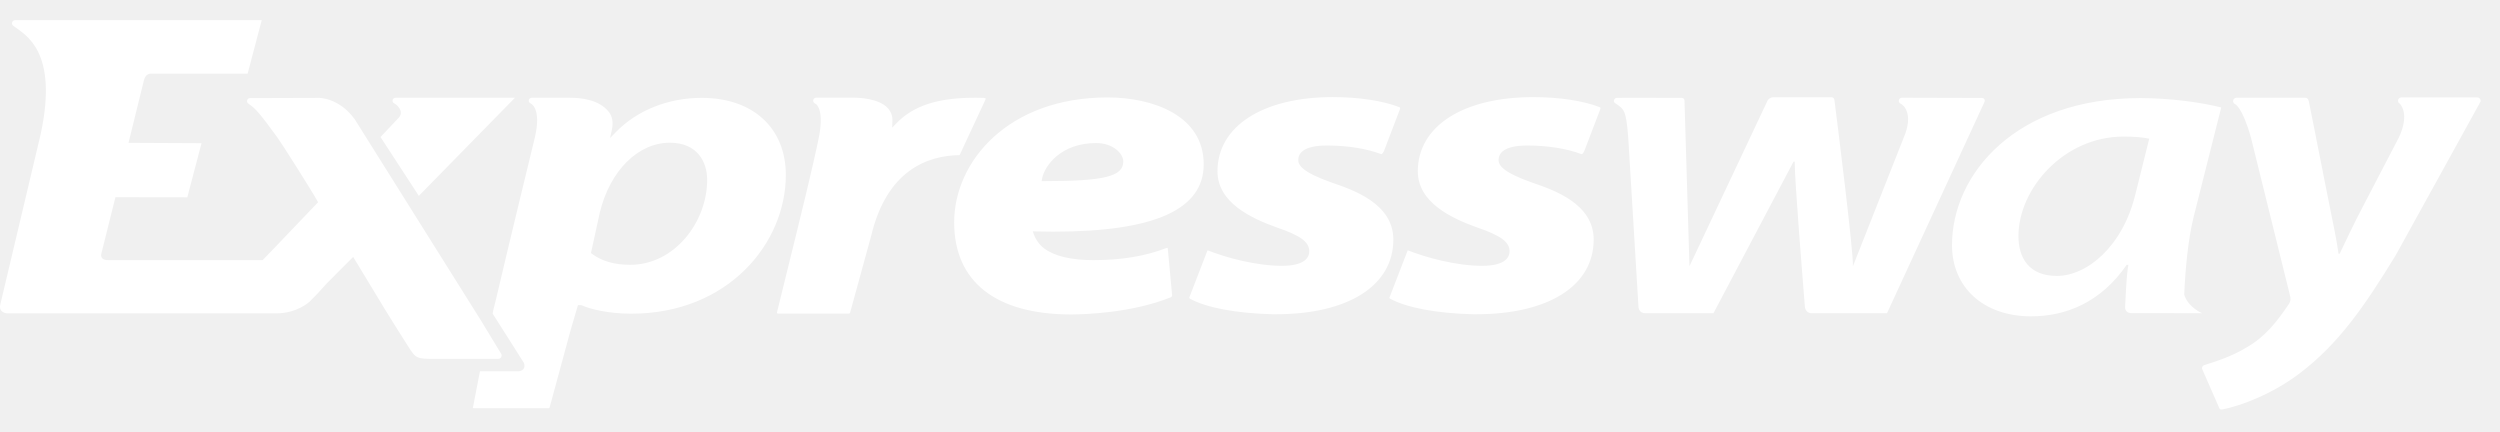
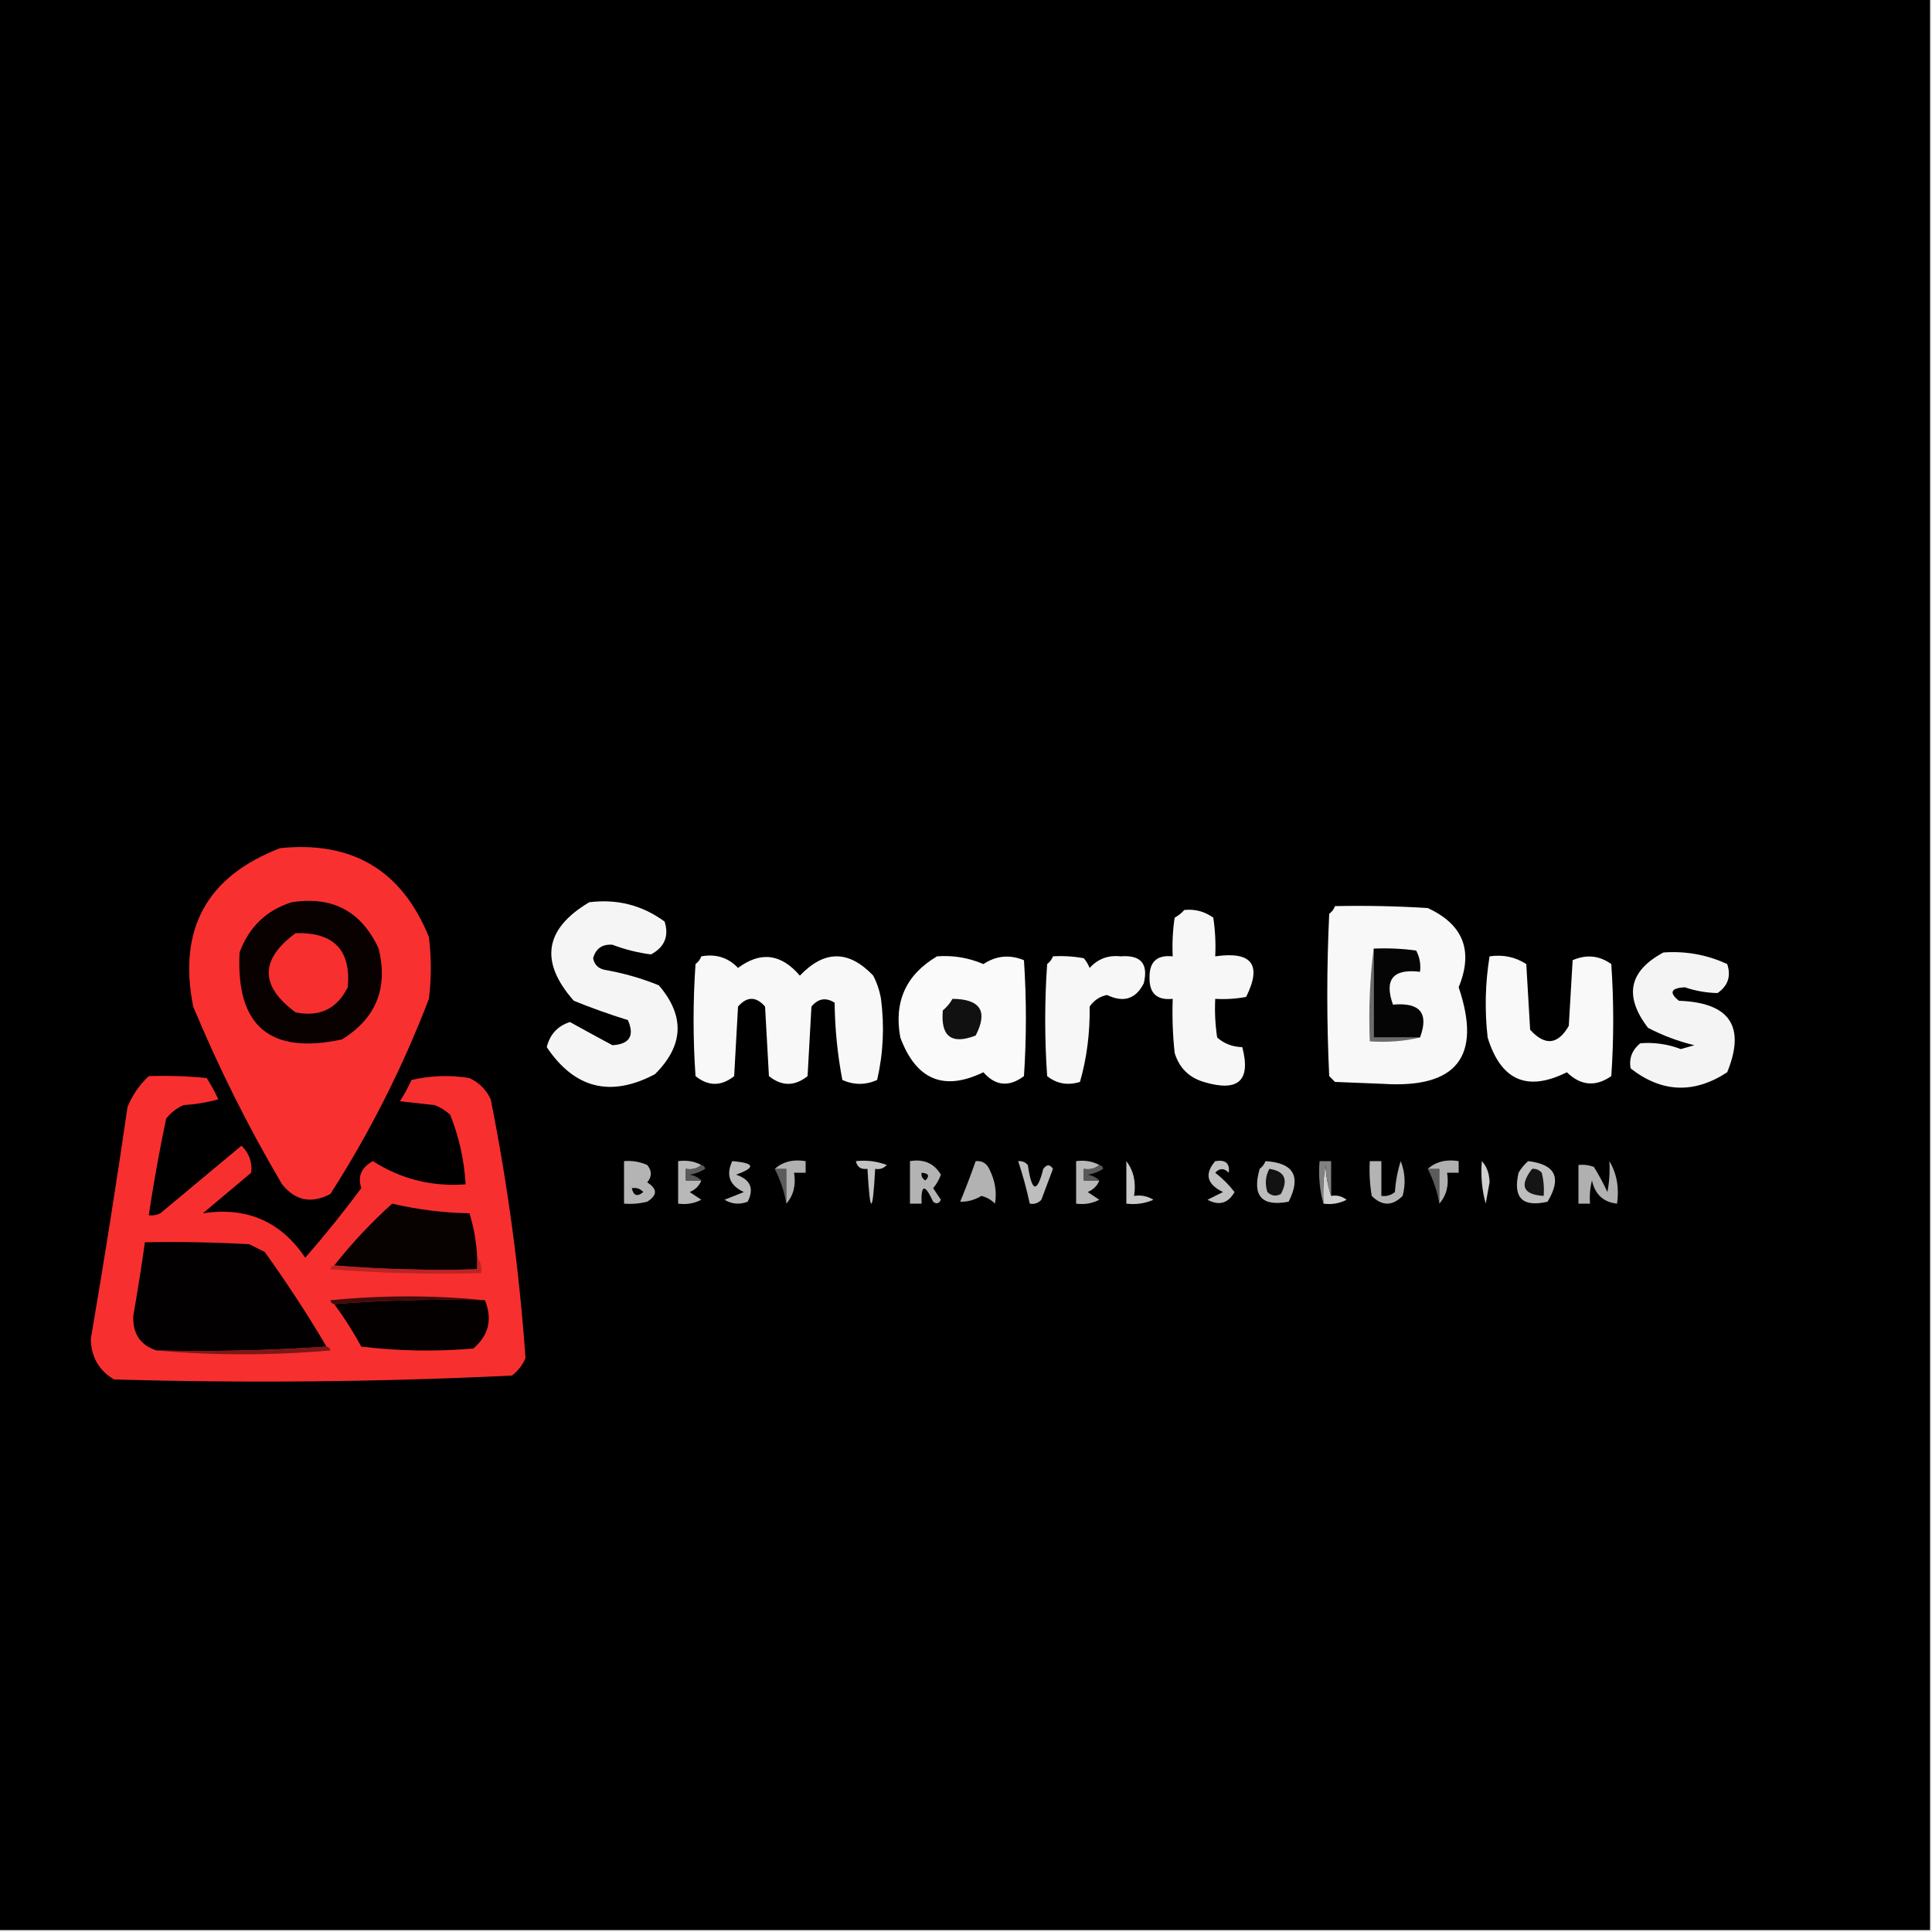
- <svg xmlns="http://www.w3.org/2000/svg" fill="#fff" viewBox="0 0 116 20" class="logo" aria-label="Expressway logotype" data-v-8df21f74="">
-   <path d="M98.899 14.528l3.279.005s-.65-.269-.83-.86c.046-1.087.165-2.516.443-3.634l1.274-5.053c-.944-.239-2.398-.435-3.748-.435-5.785 0-8.744 3.52-8.744 6.824 0 1.952 1.454 3.303 3.67 3.303 1.578 0 3.212-.616 4.434-2.387h.078c-.109.684-.114 1.409-.15 1.942.005-.005-.041.295.294.295zm.19-5.545c-.587 2.47-2.268 3.82-3.65 3.82-1.298 0-1.783-.838-1.783-1.848 0-2.21 2.119-4.618 4.872-4.618.51 0 .917.036 1.196.098l-.634 2.548zm-6.995-4.308c0 .015-.005.031-.01.047-.006.01-4.527 9.811-4.527 9.811h-3.495c-.299 0-.315-.3-.315-.3-.097-1.227-.474-5.83-.474-6.736h-.051l-3.717 7.036h-3.166c-.309 0-.314-.3-.314-.3l-.475-7.85c-.103-1.315-.2-1.3-.567-1.573-.113-.047-.098-.135-.098-.135a.148.148 0 01.13-.135c.05-.005 2.072 0 2.072 0h.933c.082 0 .14.047.14.13l.231 7.683 3.63-7.699s.092-.14.257-.14h2.702s.123-.01.139.14c.129 1.005.892 7.088.856 7.7l2.36-5.976c.47-1.102-.02-1.512-.138-1.563-.006 0-.098-.042-.093-.14 0-.083.067-.14.15-.14l3.7.01c.088 0 .14.047.14.13zm11.605.15a.149.149 0 01-.083-.135c0-.082.067-.155.155-.155h3.196c.072 0 .129.052.144.12.006.01.011.015.016.025l.912 4.603c.222 1.082.372 1.817.47 2.49h.051c.299-.61.598-1.284 1.17-2.366l1.562-2.998c0-.005.006-.005.006-.01.546-1.134.051-1.59.051-1.59a.153.153 0 01-.082-.134c0-.083.067-.155.154-.155h3.527c.082 0 .154.067.154.155 0 .031-.01.057-.026.078l-3.907 7.077c-1.47 2.408-2.655 4.112-4.439 5.473-1.315 1.005-2.774 1.523-3.573 1.688a.25.25 0 01-.062.01c-.072 0-.103 0-.144-.119l-.773-1.765c0-.01-.005-.02-.005-.031a.15.15 0 01.103-.145c.541-.166 1.325-.42 1.995-.839.82-.471 1.376-1.165 1.923-1.983.103-.145.103-.27.051-.45l-1.804-7.296c-.402-1.429-.742-1.548-.742-1.548zM59.053 14.581c-1.686-.041-3.088-.305-3.836-.72a.155.155 0 01-.04-.041l.83-2.149a.17.17 0 01.025-.057c.845.337 2.248.72 3.449.72 1.103 0 1.268-.42 1.268-.673 0-.435-.407-.735-1.51-1.108-1.181-.425-2.748-1.15-2.748-2.605 0-2.091 2.103-3.443 5.351-3.443 1.206 0 2.335.171 3.098.471.01.006.047.016.01.11l-.721 1.889c-.026.072-.088.176-.134.176-.005 0-.016 0-.026-.005-.675-.254-1.562-.394-2.495-.394-1.103 0-1.335.368-1.335.673 0 .233.175.56 1.552 1.046 1 .342 2.86.974 2.86 2.646 0 2.133-2.087 3.464-5.448 3.464h-.15zm9.445 0c3.36 0 5.449-1.325 5.449-3.464 0-1.672-1.861-2.304-2.861-2.646-1.377-.486-1.552-.813-1.552-1.046 0-.305.232-.673 1.335-.673.933 0 1.82.14 2.495.394.01.005.02.005.026.005.052 0 .108-.104.134-.176l.722-1.89c.036-.093 0-.103-.01-.109-.764-.3-1.893-.47-3.099-.47-3.253 0-5.351 1.35-5.351 3.442 0 1.45 1.567 2.18 2.748 2.605 1.098.373 1.51.673 1.51 1.108 0 .248-.165.673-1.273.673-1.201 0-2.604-.383-3.45-.72 0 0-.01.01-.025.057l-.83 2.149c0 .01.02.031.041.041.753.415 2.15.679 3.836.72h.155zM44.49 7.182l1.185-2.553c.02-.04.016-.062.016-.062 0-.01-.042-.026-.072-.026-.114-.005-.212-.005-.32-.005h-.113l-.696 2.646zm1.154-2.64c-.113-.006-.211-.006-.32-.006h-.113c-1.727 0-2.84.383-3.614 1.18l-.2.208.01-.29a.814.814 0 00-.227-.632c-.418-.435-1.31-.47-1.572-.47h-1.722c-.088 0-.155.05-.155.139 0 .057.03.098.082.13 0 0 .006 0 .01.005.006 0 .006 0 .011.005.088.041.402.352.16 1.569-.083.409-.315 1.511-1.052 4.499l-.892 3.62s0 .025.006.035c.005.006.025.016.067.016h3.263c.015 0 .051 0 .067-.073l.974-3.551c.727-3.03 2.614-3.708 4.099-3.728l1.196-2.569c.02-.041.015-.062.015-.062-.026-.01-.062-.026-.093-.026zm8.682 9.252c.067-.026.062-.098.057-.13l-.196-2.112c-.005-.052-.016-.052-.026-.052a.122.122 0 00-.046.01c-.98.379-2.083.56-3.382.56-1.026 0-1.794-.181-2.279-.539a1.472 1.472 0 01-.48-.647l-.05-.15.159.005c.273.005.541.01.804.01 4.686 0 6.965-1.025 6.965-3.127 0-2.288-2.402-3.101-4.46-3.101-4.624 0-7.119 2.982-7.119 5.794 0 2.76 1.933 4.276 5.439 4.276.613-.005 2.784-.062 4.614-.797zm-2.207-6.317v.02c0 .69-.886.907-3.655.907h-.134l.026-.13c.113-.574.861-1.636 2.5-1.636.8-.005 1.263.503 1.263.84zm-15.657.647c0 3.164-2.68 6.431-7.17 6.431-1.063 0-1.903-.212-2.3-.388l-.02-.01h-.155l-.34 1.16-.964 3.551c-.01.052-.031.073-.062.073h-3.46c-.036 0-.051-.01-.051-.01l.33-1.704h1.804c.145-.021.206-.083.232-.135.062-.114.005-.243 0-.259l-1.448-2.283c.01-.042.02-.078.025-.12 0-.01-.005-.02 0-.02l.13-.518c.592-2.537 1.793-7.466 1.804-7.512.324-1.383-.196-1.58-.196-1.58-.047-.026-.088-.067-.088-.13 0-.082.067-.134.15-.134h1.763c.546 0 1.34.093 1.789.637.185.223.227.513.154.86l-.082.372.268-.274c.995-1.025 2.449-1.59 3.975-1.59 2.381-.005 3.913 1.393 3.913 3.583zm-3.65.218c0-.829-.453-1.72-1.732-1.72-1.474 0-2.778 1.3-3.248 3.237l-.412 1.884.057.042c.453.336 1.046.502 1.763.502 2.052.005 3.573-1.983 3.573-3.945zM18.709 4.536H18.367c-.087 0-.154.052-.154.135 0 .057.025.093.077.124 0 0 .005 0 .01.005 0 0 .005 0 .01.006.062.025.48.352.186.662-.433.456-.84.89-.84.89l1.778 2.73 4.46-4.552h-5.186zm4.547 11.883l-.939-1.548-5.856-9.335c-.737-1.015-1.66-.994-1.66-.994l-3.202.01a.139.139 0 00-.139.14c0 .052.031.098.077.124l.006.005c.34.238.52.45 1.34 1.574.211.295 1.583 2.454 1.877 2.988l-1.95 2.04-.623.647H5.02c-.428 0-.314-.316-.314-.316l.65-2.604 3.335.005.66-2.511-3.388-.016.717-2.91c.077-.31.304-.3.304-.3h4.506l.655-2.485H.705a.15.15 0 00-.15.15c0 .052.031.098.072.124.568.42 2.083 1.165 1.264 5.002L.04 14.017l-.026.114c-.093.383.31.409.31.409h12.49c.985 0 1.552-.544 1.552-.544.211-.202.505-.513.804-.854l1.217-1.222c1.577 2.614 1.577 2.614 2.526 4.11.392.622.392.622 1.35.622h2.857a.152.152 0 00.154-.155c.01-.026-.005-.057-.02-.078z" />
+ <svg xmlns="http://www.w3.org/2000/svg" version="1.1" width="500px" height="500px" style="shape-rendering:geometricPrecision; text-rendering:geometricPrecision; image-rendering:optimizeQuality; fill-rule:evenodd; clip-rule:evenodd">
+   <g>
+     <path style="opacity:1" fill="#000000" d="M -0.5,-0.5 C 166.167,-0.5 332.833,-0.5 499.5,-0.5C 499.5,166.167 499.5,332.833 499.5,499.5C 332.833,499.5 166.167,499.5 -0.5,499.5C -0.5,332.833 -0.5,166.167 -0.5,-0.5 Z" />
+   </g>
+   <g>
+     <path style="opacity:1" fill="#f93030" d="M 72.5,219.5 C 91.197,217.59 104.031,225.257 111,242.5C 111.667,247.833 111.667,253.167 111,258.5C 104.208,276.251 95.708,293.084 85.5,309C 80.587,311.587 76.42,310.753 73,306.5C 64.263,291.693 56.597,276.36 50,260.5C 46.017,240.462 53.517,226.795 72.5,219.5 Z" />
+   </g>
+   <g>
+     <path style="opacity:1" fill="#080100" d="M 75.5,233.5 C 86.045,231.855 93.545,235.855 98,245.5C 100.486,255.726 97.319,263.559 88.5,269C 69.862,273.028 61.028,265.528 62,246.5C 64.442,239.888 68.942,235.555 75.5,233.5 Z" />
+   </g>
+   <g>
+     <path style="opacity:1" fill="#f5f5f5" d="M 152.5,233.5 C 159.724,232.597 166.224,234.264 172,238.5C 173.176,242.26 172.01,245.093 168.5,247C 165.178,246.595 161.845,245.762 158.5,244.5C 155.864,244.306 154.197,245.472 153.5,248C 153.82,249.653 154.82,250.653 156.5,251C 161.323,251.83 165.989,253.164 170.5,255C 177.305,262.921 176.971,270.587 169.5,278C 158.035,284.065 148.701,281.732 141.5,271C 142.316,267.686 144.316,265.519 147.5,264.5C 151.197,266.55 154.863,268.55 158.5,270.5C 162.94,270.231 164.273,268.064 162.5,264C 157.768,262.534 153.102,260.867 148.5,259C 139.577,248.882 140.91,240.382 152.5,233.5 Z" />
+   </g>
+   <g>
+     <path style="opacity:1" fill="#f8f8f8" d="M 345.5,234.5 C 353.507,234.334 361.507,234.5 369.5,235C 378.705,239.248 381.372,246.082 377.5,255.5C 383.543,273.374 377.043,281.707 358,280.5C 353.833,280.333 349.667,280.167 345.5,280C 345,279.5 344.5,279 344,278.5C 343.333,264.5 343.333,250.5 344,236.5C 344.717,235.956 345.217,235.289 345.5,234.5 Z" />
+   </g>
+   <g>
+     <path style="opacity:1" fill="#f7f7f7" d="M 306.5,235.5 C 309.272,235.22 311.772,235.887 314,237.5C 314.498,240.817 314.665,244.15 314.5,247.5C 323.99,246.138 326.657,249.638 322.5,258C 319.854,258.497 317.187,258.664 314.5,258.5C 314.335,261.85 314.502,265.183 315,268.5C 316.786,270.099 318.953,270.933 321.5,271C 323.793,279.699 320.46,282.699 311.5,280C 307.667,278.833 305.167,276.333 304,272.5C 303.501,267.845 303.334,263.179 303.5,258.5C 299.42,258.919 297.42,257.086 297.5,253C 297.42,248.914 299.42,247.081 303.5,247.5C 303.335,244.15 303.502,240.817 304,237.5C 304.995,236.934 305.828,236.267 306.5,235.5 Z" />
+   </g>
+   <g>
+     <path style="opacity:1" fill="#f72f2f" d="M 76.5,241.5 C 86.387,241.217 90.887,245.884 90,255.5C 87.225,261.099 82.725,263.265 76.5,262C 67.232,255.171 67.232,248.338 76.5,241.5 Z" />
+   </g>
+   <g>
+     <path style="opacity:1" fill="#6c6c6c" d="M 355.5,245.5 C 355.5,253.167 355.5,260.833 355.5,268.5C 359.5,268.5 363.5,268.5 367.5,268.5C 363.366,269.485 359.032,269.818 354.5,269.5C 354.174,261.316 354.508,253.316 355.5,245.5 Z" />
+   </g>
+   <g>
+     <path style="opacity:1" fill="#050505" d="M 355.5,245.5 C 359.182,245.335 362.848,245.501 366.5,246C 367.406,247.699 367.739,249.533 367.5,251.5C 360.512,250.648 358.178,253.481 360.5,260C 367.505,259.369 369.838,262.202 367.5,268.5C 363.5,268.5 359.5,268.5 355.5,268.5C 355.5,260.833 355.5,253.167 355.5,245.5 Z" />
+   </g>
+   <g>
+     <path style="opacity:1" fill="#f8f8f8" d="M 181.5,247.5 C 185.287,246.814 188.454,247.814 191,250.5C 196.835,246.146 202.168,246.812 207,252.5C 213.333,245.833 219.667,245.833 226,252.5C 226.973,254.392 227.64,256.392 228,258.5C 228.924,265.608 228.591,272.608 227,279.5C 224,280.833 221,280.833 218,279.5C 216.745,272.941 216.078,266.274 216,259.5C 213.733,258.065 211.733,258.398 210,260.5C 209.667,266.5 209.333,272.5 209,278.5C 205.667,281.167 202.333,281.167 199,278.5C 198.667,272.5 198.333,266.5 198,260.5C 195.667,257.833 193.333,257.833 191,260.5C 190.667,266.5 190.333,272.5 190,278.5C 186.667,281.167 183.333,281.167 180,278.5C 179.333,268.833 179.333,259.167 180,249.5C 180.717,248.956 181.217,248.289 181.5,247.5 Z" />
+   </g>
+   <g>
+     <path style="opacity:1" fill="#fafafa" d="M 242.5,247.5 C 246.675,247.188 250.675,247.855 254.5,249.5C 257.807,247.316 261.307,246.983 265,248.5C 265.667,258.5 265.667,268.5 265,278.5C 261.135,281.398 257.635,281.065 254.5,277.5C 244.247,282.468 237.08,279.468 233,268.5C 231.292,259.252 234.459,252.252 242.5,247.5 Z" />
+   </g>
+   <g>
+     <path style="opacity:1" fill="#f7f7f7" d="M 272.5,247.5 C 275.187,247.336 277.854,247.503 280.5,248C 281.126,248.75 281.626,249.584 282,250.5C 284.133,248.147 286.8,247.147 290,247.5C 295.257,247.089 297.257,249.422 296,254.5C 293.924,258.558 290.757,259.558 286.5,257.5C 284.617,257.876 283.117,258.876 282,260.5C 282.106,267.279 281.273,273.779 279.5,280C 276.331,280.978 273.497,280.478 271,278.5C 270.333,268.833 270.333,259.167 271,249.5C 271.717,248.956 272.217,248.289 272.5,247.5 Z" />
+   </g>
+   <g>
+     <path style="opacity:1" fill="#f9f9f9" d="M 385.5,247.5 C 389.007,246.994 392.174,247.66 395,249.5C 395.333,255.167 395.667,260.833 396,266.5C 399.843,270.729 403.177,270.395 406,265.5C 406.333,259.833 406.667,254.167 407,248.5C 410.565,246.947 413.899,247.28 417,249.5C 417.667,259.167 417.667,268.833 417,278.5C 412.932,281.325 409.099,280.992 405.5,277.5C 395.244,282.627 388.411,279.627 385,268.5C 384.205,261.42 384.372,254.42 385.5,247.5 Z" />
+   </g>
+   <g>
+     <path style="opacity:1" fill="#f4f4f4" d="M 430.5,246.5 C 436.287,246.085 441.787,247.085 447,249.5C 448.041,252.636 447.207,255.136 444.5,257C 441.655,256.951 438.822,256.451 436,255.5C 432.398,255.721 431.898,256.888 434.5,259C 447.666,259.457 451.833,265.624 447,277.5C 438.394,283.13 430.061,282.797 422,276.5C 421.542,273.904 422.375,271.737 424.5,270C 428.09,269.704 431.59,270.204 435,271.5C 436.167,271.167 437.333,270.833 438.5,270.5C 434.318,269.495 430.318,267.995 426.5,266C 420.216,257.781 421.549,251.281 430.5,246.5 Z" />
+   </g>
+   <g>
+     <path style="opacity:1" fill="#111111" d="M 246.5,258.5 C 253.745,258.555 255.745,261.722 252.5,268C 246.24,270.412 243.407,268.245 244,261.5C 245.045,260.627 245.878,259.627 246.5,258.5 Z" />
+   </g>
+   <g>
+     <path style="opacity:1" fill="#f82f2f" d="M 38.5,278.5 C 43.511,278.334 48.511,278.501 53.5,279C 54.627,280.753 55.627,282.587 56.5,284.5C 53.553,285.321 50.553,285.821 47.5,286C 45.714,286.785 44.214,287.951 43,289.5C 41.257,297.772 39.757,306.105 38.5,314.5C 39.552,314.649 40.552,314.483 41.5,314C 48.5,308.167 55.5,302.333 62.5,296.5C 64.501,298.487 65.335,300.82 65,303.5C 60.833,307 56.667,310.5 52.5,314C 63.858,312.268 72.692,316.101 79,325.5C 84.073,319.683 88.907,313.683 93.5,307.5C 92.507,304.469 93.507,302.136 96.5,300.5C 103.785,305.159 111.785,307.159 120.5,306.5C 120.138,300.218 118.804,294.218 116.5,288.5C 115.335,287.416 114.002,286.583 112.5,286C 109.5,285.667 106.5,285.333 103.5,285C 104.627,283.247 105.627,281.413 106.5,279.5C 111.467,278.338 116.467,278.171 121.5,279C 124,280.167 125.833,282 127,284.5C 131.422,306.69 134.422,329.023 136,351.5C 135.215,353.286 134.049,354.786 132.5,356C 98.252,357.653 63.918,357.986 29.5,357C 25.576,354.657 23.576,351.157 23.5,346.5C 26.921,326.541 30.088,306.541 33,286.5C 34.243,283.424 36.077,280.757 38.5,278.5 Z" />
+   </g>
+   <g>
+     <path style="opacity:1" fill="#b4b4b4" d="M 161.5,300.5 C 163.591,300.318 165.591,300.652 167.5,301.5C 168.747,303.006 168.747,304.506 167.5,306C 170.167,307.667 170.167,309.333 167.5,311C 165.527,311.495 163.527,311.662 161.5,311.5C 161.5,307.833 161.5,304.167 161.5,300.5 Z" />
+   </g>
+   <g>
+     <path style="opacity:1" fill="#b8b8b8" d="M 181.5,301.5 C 180.432,302.434 179.099,302.768 177.5,302.5C 177.5,303.5 177.5,304.5 177.5,305.5C 178.833,305.5 180.167,305.5 181.5,305.5C 180.993,306.859 179.993,307.859 178.5,308.5C 179.5,309.167 180.5,309.833 181.5,310.5C 179.604,311.466 177.604,311.799 175.5,311.5C 175.5,307.833 175.5,304.167 175.5,300.5C 177.735,300.205 179.735,300.539 181.5,301.5 Z" />
+   </g>
+   <g>
+     <path style="opacity:1" fill="#c3c3c3" d="M 221.5,300.5 C 224.247,300.187 226.914,300.52 229.5,301.5C 228.675,302.386 227.675,302.719 226.5,302.5C 225.833,314.5 225.167,314.5 224.5,302.5C 222.821,302.715 221.821,302.048 221.5,300.5 Z" />
+   </g>
+   <g>
+     <path style="opacity:1" fill="#b3b3b3" d="M 235.5,300.5 C 239.07,299.893 241.737,301.06 243.5,304C 243.05,305.285 242.383,306.452 241.5,307.5C 242.167,308.5 242.833,309.5 243.5,310.5C 242.998,311.521 242.332,311.688 241.5,311C 239.332,306.301 238.332,306.468 238.5,311.5C 237.5,311.5 236.5,311.5 235.5,311.5C 235.5,307.833 235.5,304.167 235.5,300.5 Z" />
+   </g>
+   <g>
+     <path style="opacity:1" fill="#b8b8b8" d="M 284.5,301.5 C 283.432,302.434 282.099,302.768 280.5,302.5C 280.5,303.5 280.5,304.5 280.5,305.5C 281.833,305.5 283.167,305.5 284.5,305.5C 283.993,306.859 282.993,307.859 281.5,308.5C 282.5,309.167 283.5,309.833 284.5,310.5C 282.604,311.466 280.604,311.799 278.5,311.5C 278.5,307.833 278.5,304.167 278.5,300.5C 280.735,300.205 282.735,300.539 284.5,301.5 Z" />
+   </g>
+   <g>
+     <path style="opacity:1" fill="#c9c9c9" d="M 291.5,300.5 C 293.388,302.988 294.055,305.988 293.5,309.5C 295.288,309.215 296.955,309.548 298.5,310.5C 296.257,311.474 293.924,311.808 291.5,311.5C 291.5,307.833 291.5,304.167 291.5,300.5 Z" />
+   </g>
+   <g>
+     <path style="opacity:1" fill="#cfcfcf" d="M 344.5,309.5 C 345.978,309.238 347.311,309.571 348.5,310.5C 346.604,311.466 344.604,311.799 342.5,311.5C 342.335,308.15 342.502,304.817 343,301.5C 343.183,304.365 343.683,307.031 344.5,309.5 Z" />
+   </g>
+   <g>
+     <path style="opacity:1" fill="#818181" d="M 344.5,309.5 C 343.683,307.031 343.183,304.365 343,301.5C 342.502,304.817 342.335,308.15 342.5,311.5C 341.518,308.038 341.185,304.371 341.5,300.5C 342.5,300.5 343.5,300.5 344.5,300.5C 344.5,303.5 344.5,306.5 344.5,309.5 Z" />
+   </g>
+   <g>
+     <path style="opacity:1" fill="#b4b4b4" d="M 354.5,300.5 C 355.5,300.5 356.5,300.5 357.5,300.5C 357.5,303.5 357.5,306.5 357.5,309.5C 358.822,309.67 359.989,309.337 361,308.5C 361.182,305.774 361.682,303.107 362.5,300.5C 363.655,303.446 363.821,306.446 363,309.5C 360.333,312.167 357.667,312.167 355,309.5C 354.502,306.518 354.335,303.518 354.5,300.5 Z" />
+   </g>
+   <g>
+     <path style="opacity:1" fill="#cfcfcf" d="M 383.5,300.5 C 384.787,301.871 385.453,303.705 385.5,306C 385.167,307.833 384.833,309.667 384.5,311.5C 383.511,307.893 383.177,304.226 383.5,300.5 Z" />
+   </g>
+   <g>
+     <path style="opacity:1" fill="#bebebe" d="M 395.5,300.5 C 402.575,301.327 404.242,304.827 400.5,311C 394,312.5 391.5,310 393,303.5C 393.698,302.309 394.531,301.309 395.5,300.5 Z" />
+   </g>
+   <g>
+     <path style="opacity:1" fill="#bababa" d="M 189.5,300.5 C 195.344,300.98 195.678,302.147 190.5,304C 194.223,305.259 195.223,307.592 193.5,311C 191.421,311.808 189.421,311.641 187.5,310.5C 189.167,309.833 190.833,309.167 192.5,308.5C 188.817,306.794 187.817,304.127 189.5,300.5 Z" />
+   </g>
+   <g>
+     <path style="opacity:1" fill="#bdbdbd" d="M 327.5,300.5 C 334.807,300.945 336.807,304.445 333.5,311C 326.495,312.324 323.995,309.49 326,302.5C 326.717,301.956 327.217,301.289 327.5,300.5 Z" />
+   </g>
+   <g>
+     <path style="opacity:1" fill="#5b5b5b" d="M 200.5,302.5 C 201.5,302.5 202.5,302.5 203.5,302.5C 203.5,305.5 203.5,308.5 203.5,311.5C 202.965,308.366 201.965,305.366 200.5,302.5 Z" />
+   </g>
+   <g>
+     <path style="opacity:1" fill="#b0b0b0" d="M 203.5,311.5 C 203.5,308.5 203.5,305.5 203.5,302.5C 202.5,302.5 201.5,302.5 200.5,302.5C 202.635,300.631 205.302,299.964 208.5,300.5C 208.5,301.5 208.5,302.5 208.5,303.5C 207.5,303.5 206.5,303.5 205.5,303.5C 206.036,306.698 205.369,309.365 203.5,311.5 Z" />
+   </g>
+   <g>
+     <path style="opacity:1" fill="#060606" d="M 238.5,303.5 C 240.337,303.639 240.67,304.306 239.5,305.5C 238.702,305.043 238.369,304.376 238.5,303.5 Z" />
+   </g>
+   <g>
+     <path style="opacity:1" fill="#b2b2b2" d="M 252.5,300.5 C 254.124,300.36 255.29,301.027 256,302.5C 257.523,305.491 258.023,308.491 257.5,311.5C 256.532,310.511 255.365,309.844 254,309.5C 252.213,310.563 250.379,311.063 248.5,311C 249.935,307.527 251.268,304.027 252.5,300.5 Z" />
+   </g>
+   <g>
+     <path style="opacity:1" fill="#121212" d="M 328.5,302.5 C 332.473,303.075 333.473,305.242 331.5,309C 330.216,309.684 329.049,309.517 328,308.5C 327.322,306.402 327.489,304.402 328.5,302.5 Z" />
+   </g>
+   <g>
+     <path style="opacity:1" fill="#5b5b5b" d="M 369.5,302.5 C 370.5,302.5 371.5,302.5 372.5,302.5C 372.5,305.5 372.5,308.5 372.5,311.5C 371.965,308.366 370.965,305.366 369.5,302.5 Z" />
+   </g>
+   <g>
+     <path style="opacity:1" fill="#b0b0b0" d="M 372.5,311.5 C 372.5,308.5 372.5,305.5 372.5,302.5C 371.5,302.5 370.5,302.5 369.5,302.5C 371.635,300.631 374.302,299.964 377.5,300.5C 377.5,301.5 377.5,302.5 377.5,303.5C 376.5,303.5 375.5,303.5 374.5,303.5C 375.036,306.698 374.369,309.365 372.5,311.5 Z" />
+   </g>
+   <g>
+     <path style="opacity:1" fill="#151515" d="M 396.5,302.5 C 397.496,302.414 398.329,302.748 399,303.5C 399.495,305.473 399.662,307.473 399.5,309.5C 394.161,309.177 393.161,306.843 396.5,302.5 Z" />
+   </g>
+   <g>
+     <path style="opacity:1" fill="#595959" d="M 181.5,301.5 C 182.043,301.56 182.376,301.893 182.5,302.5C 181.271,303.281 179.938,303.781 178.5,304C 179.737,304.232 180.737,304.732 181.5,305.5C 180.167,305.5 178.833,305.5 177.5,305.5C 177.5,304.5 177.5,303.5 177.5,302.5C 179.099,302.768 180.432,302.434 181.5,301.5 Z" />
+   </g>
+   <g>
+     <path style="opacity:1" fill="#595959" d="M 284.5,301.5 C 285.043,301.56 285.376,301.893 285.5,302.5C 284.271,303.281 282.938,303.781 281.5,304C 282.737,304.232 283.737,304.732 284.5,305.5C 283.167,305.5 281.833,305.5 280.5,305.5C 280.5,304.5 280.5,303.5 280.5,302.5C 282.099,302.768 283.432,302.434 284.5,301.5 Z" />
+   </g>
+   <g>
+     <path style="opacity:1" fill="#b0b0b0" d="M 416.5,300.5 C 418.414,303.684 419.08,307.351 418.5,311.5C 414.957,311.128 412.79,309.128 412,305.5C 411.505,307.473 411.338,309.473 411.5,311.5C 410.5,311.5 409.5,311.5 408.5,311.5C 408.5,308.167 408.5,304.833 408.5,301.5C 409.873,301.343 411.207,301.51 412.5,302C 413.794,304.087 414.961,306.254 416,308.5C 416.497,305.854 416.664,303.187 416.5,300.5 Z" />
+   </g>
+   <g>
+     <path style="opacity:1" fill="#bdbdbd" d="M 263.5,300.5 C 264.496,300.414 265.329,300.748 266,301.5C 267.037,308.565 268.37,308.899 270,302.5C 270.893,301.289 271.726,301.289 272.5,302.5C 271.5,305.167 270.5,307.833 269.5,310.5C 268.675,311.386 267.675,311.719 266.5,311.5C 265.699,307.765 264.699,304.099 263.5,300.5 Z" />
+   </g>
+   <g>
+     <path style="opacity:1" fill="#060606" d="M 163.5,307.5 C 164.675,307.281 165.675,307.614 166.5,308.5C 164.948,309.798 163.948,309.465 163.5,307.5 Z" />
+   </g>
+   <g>
+     <path style="opacity:1" fill="#c0c0c0" d="M 314.5,300.5 C 317.166,300.066 318.333,301.066 318,303.5C 316.817,302.269 315.651,302.269 314.5,303.5C 316.36,304.939 318.027,306.605 319.5,308.5C 317.841,311.433 315.507,312.1 312.5,310.5C 313.833,309.833 315.167,309.167 316.5,308.5C 312.325,306.473 311.658,303.806 314.5,300.5 Z" />
+   </g>
+   <g>
+     <path style="opacity:1" fill="#070100" d="M 123.5,325.5 C 123.5,326.5 123.5,327.5 123.5,328.5C 110.989,328.829 98.655,328.495 86.5,327.5C 91.048,321.734 96.048,316.401 101.5,311.5C 108.066,313.041 114.733,313.874 121.5,314C 122.648,317.719 123.314,321.552 123.5,325.5 Z" />
+   </g>
+   <g>
+     <path style="opacity:1" fill="#020000" d="M 84.5,348.5 C 70.01,349.496 55.343,349.829 40.5,349.5C 36.296,348.121 34.296,345.121 34.5,340.5C 35.61,334.175 36.61,327.842 37.5,321.5C 46.506,321.334 55.506,321.5 64.5,322C 65.833,322.667 67.167,323.333 68.5,324C 74.217,331.939 79.55,340.106 84.5,348.5 Z" />
+   </g>
+   <g>
+     <path style="opacity:1" fill="#bc2424" d="M 123.5,325.5 C 124.434,326.568 124.768,327.901 124.5,329.5C 111.483,329.832 98.483,329.499 85.5,328.5C 85.624,327.893 85.957,327.56 86.5,327.5C 98.655,328.495 110.989,328.829 123.5,328.5C 123.5,327.5 123.5,326.5 123.5,325.5 Z" />
+   </g>
+   <g>
+     <path style="opacity:1" fill="#420c0c" d="M 125.5,336.5 C 112.323,336.171 99.323,336.505 86.5,337.5C 85.957,337.44 85.624,337.107 85.5,336.5C 98.994,335.175 112.327,335.175 125.5,336.5 Z" />
+   </g>
+   <g>
+     <path style="opacity:1" fill="#040000" d="M 125.5,336.5 C 127.486,341.407 126.486,345.574 122.5,349C 112.816,349.832 103.149,349.665 93.5,348.5C 91.406,344.636 89.072,340.969 86.5,337.5C 99.323,336.505 112.323,336.171 125.5,336.5 Z" />
+   </g>
+   <g>
+     <path style="opacity:1" fill="#7d1717" d="M 84.5,348.5 C 85.043,348.56 85.376,348.893 85.5,349.5C 70.339,350.826 55.339,350.826 40.5,349.5C 55.343,349.829 70.01,349.496 84.5,348.5 Z" />
+   </g>
</svg>
